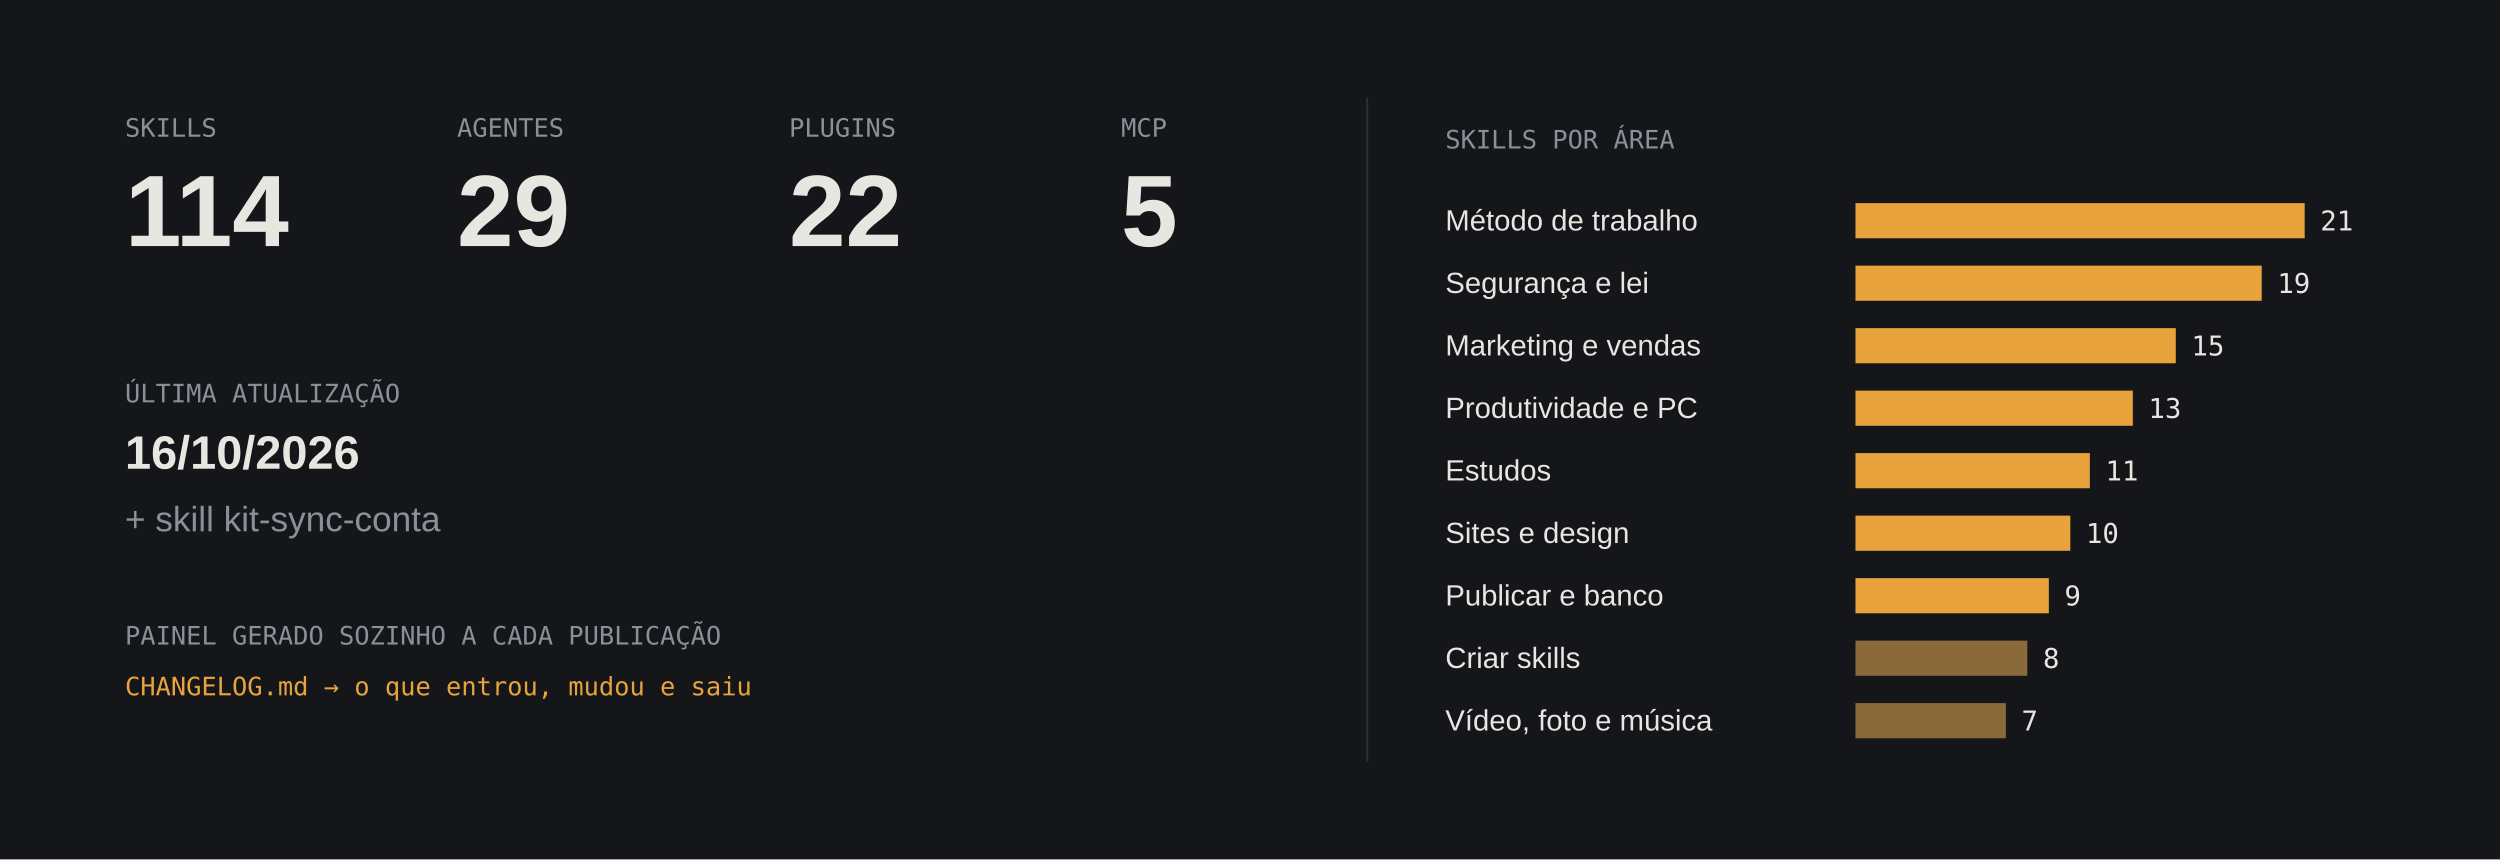
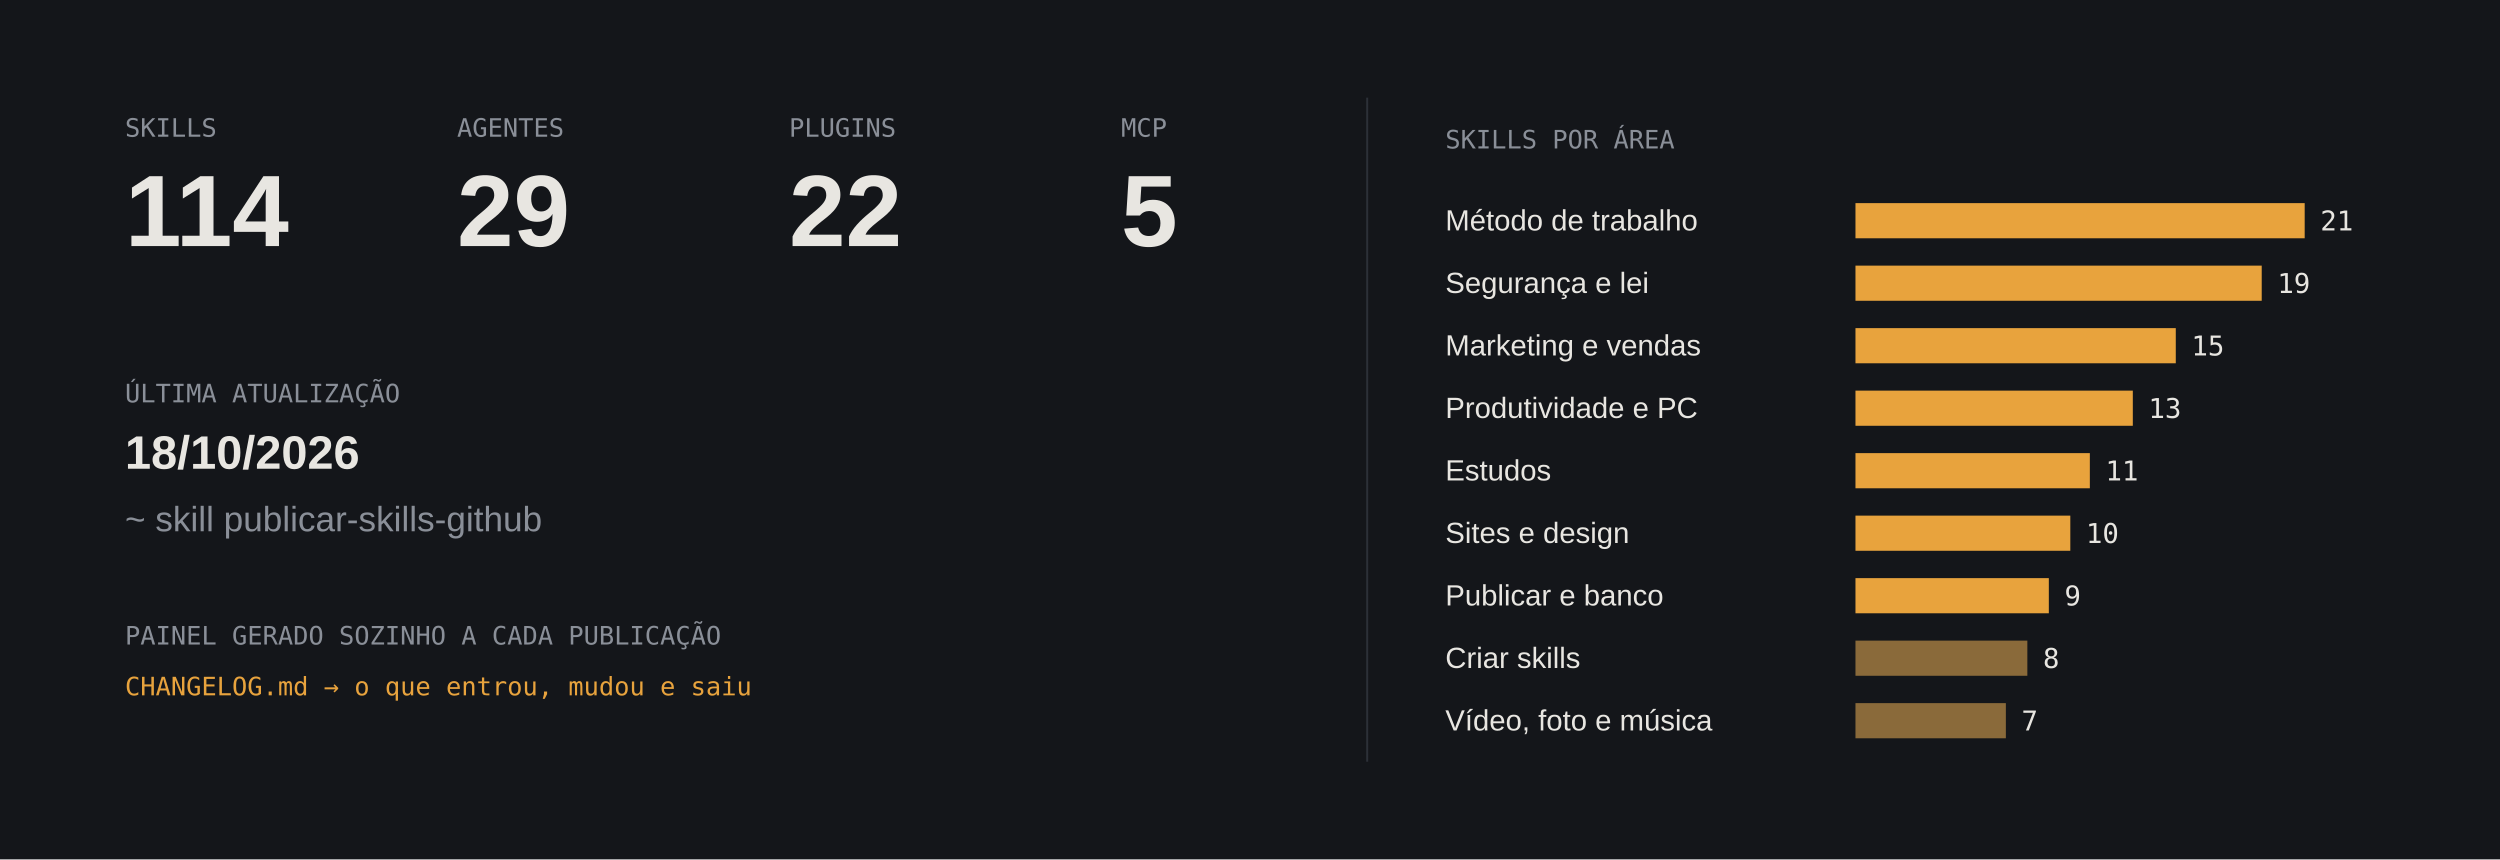
- <svg xmlns="http://www.w3.org/2000/svg" viewBox="0 0 1280 440" width="1280" height="440" role="img" aria-label="Painel do kit: skills por área e última atualização 16/10/2026">
+ <svg xmlns="http://www.w3.org/2000/svg" viewBox="0 0 1280 440" width="1280" height="440" role="img" aria-label="Painel do kit: skills por área e última atualização 18/10/2026">
  <rect width="1280" height="440" fill="#14161a" />
  <text x="64" y="70" font-family="'JetBrains Mono','Cascadia Code',Consolas,'DejaVu Sans Mono',monospace" font-size="13" fill="#8a8f98">SKILLS</text>
  <text x="64" y="126" font-family="'Inter Tight','Segoe UI','Helvetica Neue',Arial,sans-serif" font-size="52" font-weight="700" fill="#e8e6e1">114</text>
  <text x="234" y="70" font-family="'JetBrains Mono','Cascadia Code',Consolas,'DejaVu Sans Mono',monospace" font-size="13" fill="#8a8f98">AGENTES</text>
  <text x="234" y="126" font-family="'Inter Tight','Segoe UI','Helvetica Neue',Arial,sans-serif" font-size="52" font-weight="700" fill="#e8e6e1">29</text>
  <text x="404" y="70" font-family="'JetBrains Mono','Cascadia Code',Consolas,'DejaVu Sans Mono',monospace" font-size="13" fill="#8a8f98">PLUGINS</text>
  <text x="404" y="126" font-family="'Inter Tight','Segoe UI','Helvetica Neue',Arial,sans-serif" font-size="52" font-weight="700" fill="#e8e6e1">22</text>
  <text x="574" y="70" font-family="'JetBrains Mono','Cascadia Code',Consolas,'DejaVu Sans Mono',monospace" font-size="13" fill="#8a8f98">MCP</text>
  <text x="574" y="126" font-family="'Inter Tight','Segoe UI','Helvetica Neue',Arial,sans-serif" font-size="52" font-weight="700" fill="#e8e6e1">5</text>
  <text x="64" y="206" font-family="'JetBrains Mono','Cascadia Code',Consolas,'DejaVu Sans Mono',monospace" font-size="13" fill="#8a8f98">ÚLTIMA ATUALIZAÇÃO</text>
-   <text x="64" y="240" font-family="'Inter Tight','Segoe UI','Helvetica Neue',Arial,sans-serif" font-size="24" font-weight="700" fill="#e8e6e1">16/10/2026</text>
-   <text x="64" y="272" font-family="'Inter Tight','Segoe UI','Helvetica Neue',Arial,sans-serif" font-size="18" fill="#8a8f98">+ skill kit-sync-conta</text>
+   <text x="64" y="240" font-family="'Inter Tight','Segoe UI','Helvetica Neue',Arial,sans-serif" font-size="24" font-weight="700" fill="#e8e6e1">18/10/2026</text>
+   <text x="64" y="272" font-family="'Inter Tight','Segoe UI','Helvetica Neue',Arial,sans-serif" font-size="18" fill="#8a8f98">~ skill publicar-skills-github</text>
  <text x="64" y="330" font-family="'JetBrains Mono','Cascadia Code',Consolas,'DejaVu Sans Mono',monospace" font-size="13" fill="#8a8f98">PAINEL GERADO SOZINHO A CADA PUBLICAÇÃO</text>
  <text x="64" y="356" font-family="'JetBrains Mono','Cascadia Code',Consolas,'DejaVu Sans Mono',monospace" font-size="13" fill="#e8a33d">CHANGELOG.md → o que entrou, mudou e saiu</text>
  <line x1="700" y1="50" x2="700" y2="390" stroke="#2c3038" />
  <text x="740" y="76" font-family="'JetBrains Mono','Cascadia Code',Consolas,'DejaVu Sans Mono',monospace" font-size="13" fill="#8a8f98">SKILLS POR ÁREA</text>
  <text x="740" y="118" font-family="'Inter Tight','Segoe UI','Helvetica Neue',Arial,sans-serif" font-size="15" fill="#e8e6e1">Método de trabalho</text>
  <rect x="950" y="104" width="230" height="18" fill="#e8a33d" />
  <text x="1188" y="118" font-family="'JetBrains Mono','Cascadia Code',Consolas,'DejaVu Sans Mono',monospace" font-size="14" fill="#e8e6e1">21</text>
  <text x="740" y="150" font-family="'Inter Tight','Segoe UI','Helvetica Neue',Arial,sans-serif" font-size="15" fill="#e8e6e1">Segurança e lei</text>
  <rect x="950" y="136" width="208" height="18" fill="#e8a33d" />
  <text x="1166" y="150" font-family="'JetBrains Mono','Cascadia Code',Consolas,'DejaVu Sans Mono',monospace" font-size="14" fill="#e8e6e1">19</text>
  <text x="740" y="182" font-family="'Inter Tight','Segoe UI','Helvetica Neue',Arial,sans-serif" font-size="15" fill="#e8e6e1">Marketing e vendas</text>
  <rect x="950" y="168" width="164" height="18" fill="#e8a33d" />
  <text x="1122" y="182" font-family="'JetBrains Mono','Cascadia Code',Consolas,'DejaVu Sans Mono',monospace" font-size="14" fill="#e8e6e1">15</text>
  <text x="740" y="214" font-family="'Inter Tight','Segoe UI','Helvetica Neue',Arial,sans-serif" font-size="15" fill="#e8e6e1">Produtividade e PC</text>
  <rect x="950" y="200" width="142" height="18" fill="#e8a33d" />
  <text x="1100" y="214" font-family="'JetBrains Mono','Cascadia Code',Consolas,'DejaVu Sans Mono',monospace" font-size="14" fill="#e8e6e1">13</text>
  <text x="740" y="246" font-family="'Inter Tight','Segoe UI','Helvetica Neue',Arial,sans-serif" font-size="15" fill="#e8e6e1">Estudos</text>
  <rect x="950" y="232" width="120" height="18" fill="#e8a33d" />
  <text x="1078" y="246" font-family="'JetBrains Mono','Cascadia Code',Consolas,'DejaVu Sans Mono',monospace" font-size="14" fill="#e8e6e1">11</text>
  <text x="740" y="278" font-family="'Inter Tight','Segoe UI','Helvetica Neue',Arial,sans-serif" font-size="15" fill="#e8e6e1">Sites e design</text>
  <rect x="950" y="264" width="110" height="18" fill="#e8a33d" />
  <text x="1068" y="278" font-family="'JetBrains Mono','Cascadia Code',Consolas,'DejaVu Sans Mono',monospace" font-size="14" fill="#e8e6e1">10</text>
  <text x="740" y="310" font-family="'Inter Tight','Segoe UI','Helvetica Neue',Arial,sans-serif" font-size="15" fill="#e8e6e1">Publicar e banco</text>
  <rect x="950" y="296" width="99" height="18" fill="#e8a33d" />
  <text x="1057" y="310" font-family="'JetBrains Mono','Cascadia Code',Consolas,'DejaVu Sans Mono',monospace" font-size="14" fill="#e8e6e1">9</text>
  <text x="740" y="342" font-family="'Inter Tight','Segoe UI','Helvetica Neue',Arial,sans-serif" font-size="15" fill="#e8e6e1">Criar skills</text>
  <rect x="950" y="328" width="88" height="18" fill="#8a6a3a" />
  <text x="1046" y="342" font-family="'JetBrains Mono','Cascadia Code',Consolas,'DejaVu Sans Mono',monospace" font-size="14" fill="#e8e6e1">8</text>
  <text x="740" y="374" font-family="'Inter Tight','Segoe UI','Helvetica Neue',Arial,sans-serif" font-size="15" fill="#e8e6e1">Vídeo, foto e música</text>
  <rect x="950" y="360" width="77" height="18" fill="#8a6a3a" />
  <text x="1035" y="374" font-family="'JetBrains Mono','Cascadia Code',Consolas,'DejaVu Sans Mono',monospace" font-size="14" fill="#e8e6e1">7</text>
</svg>
